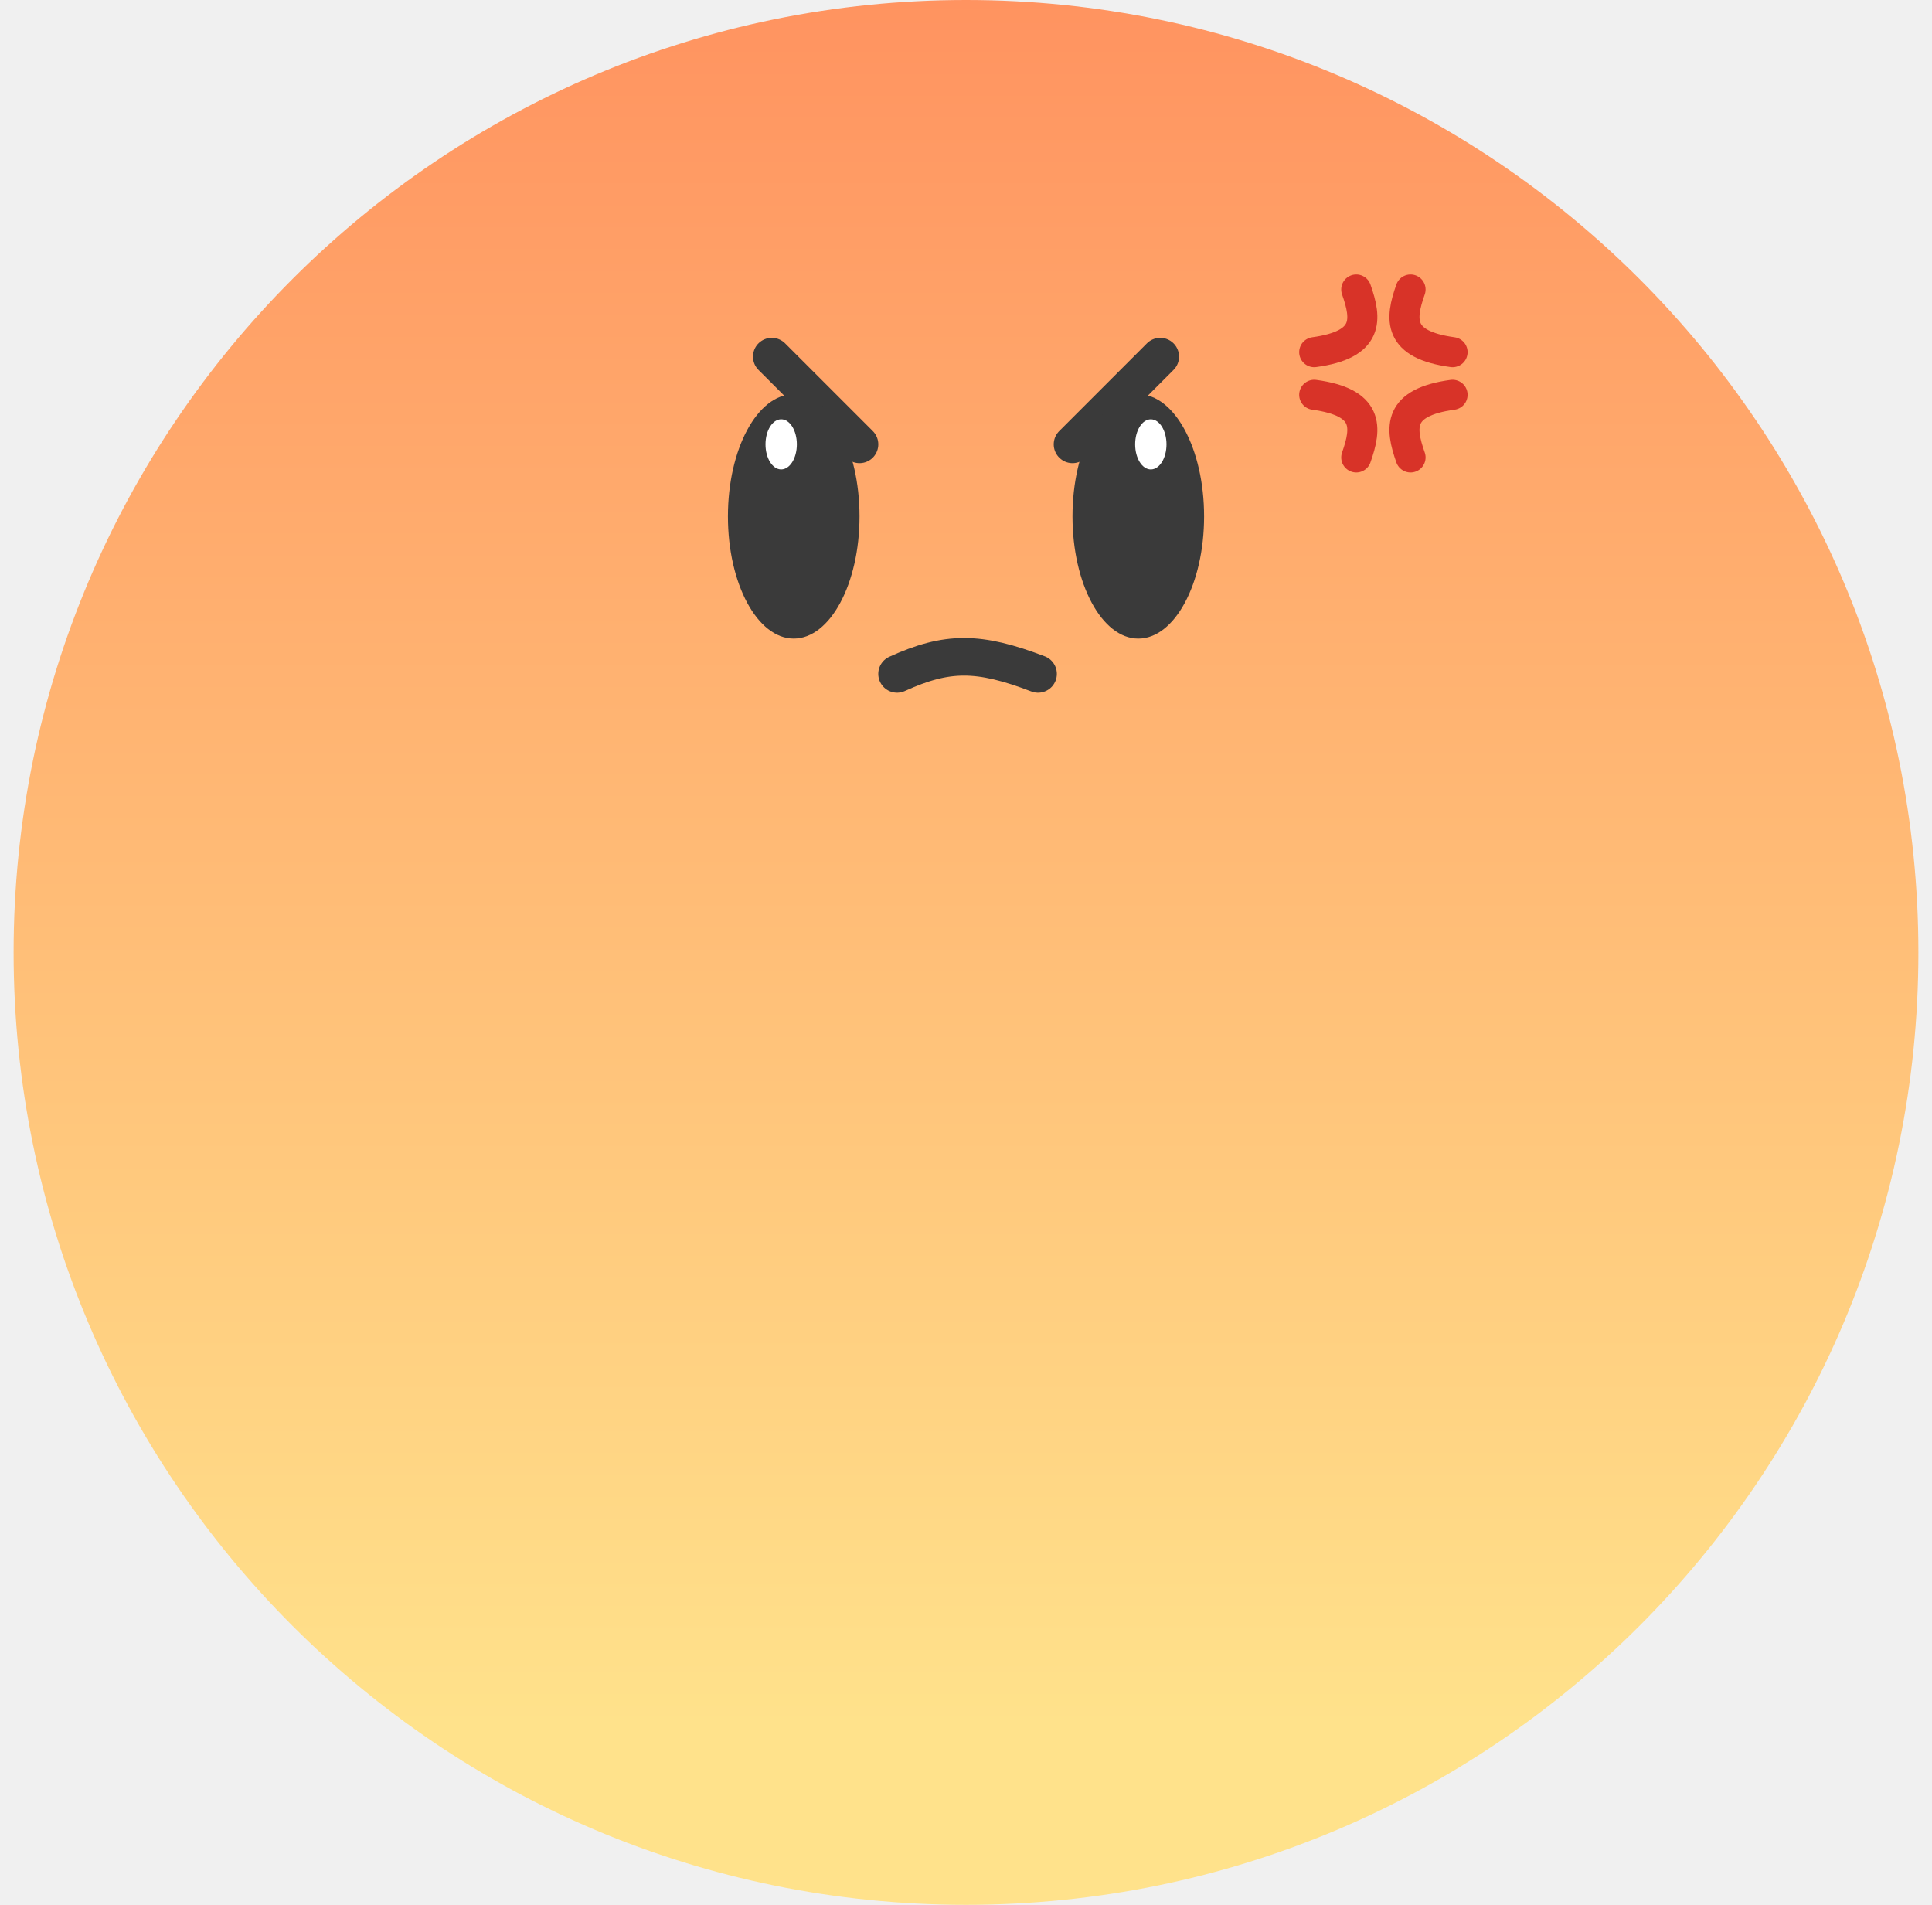
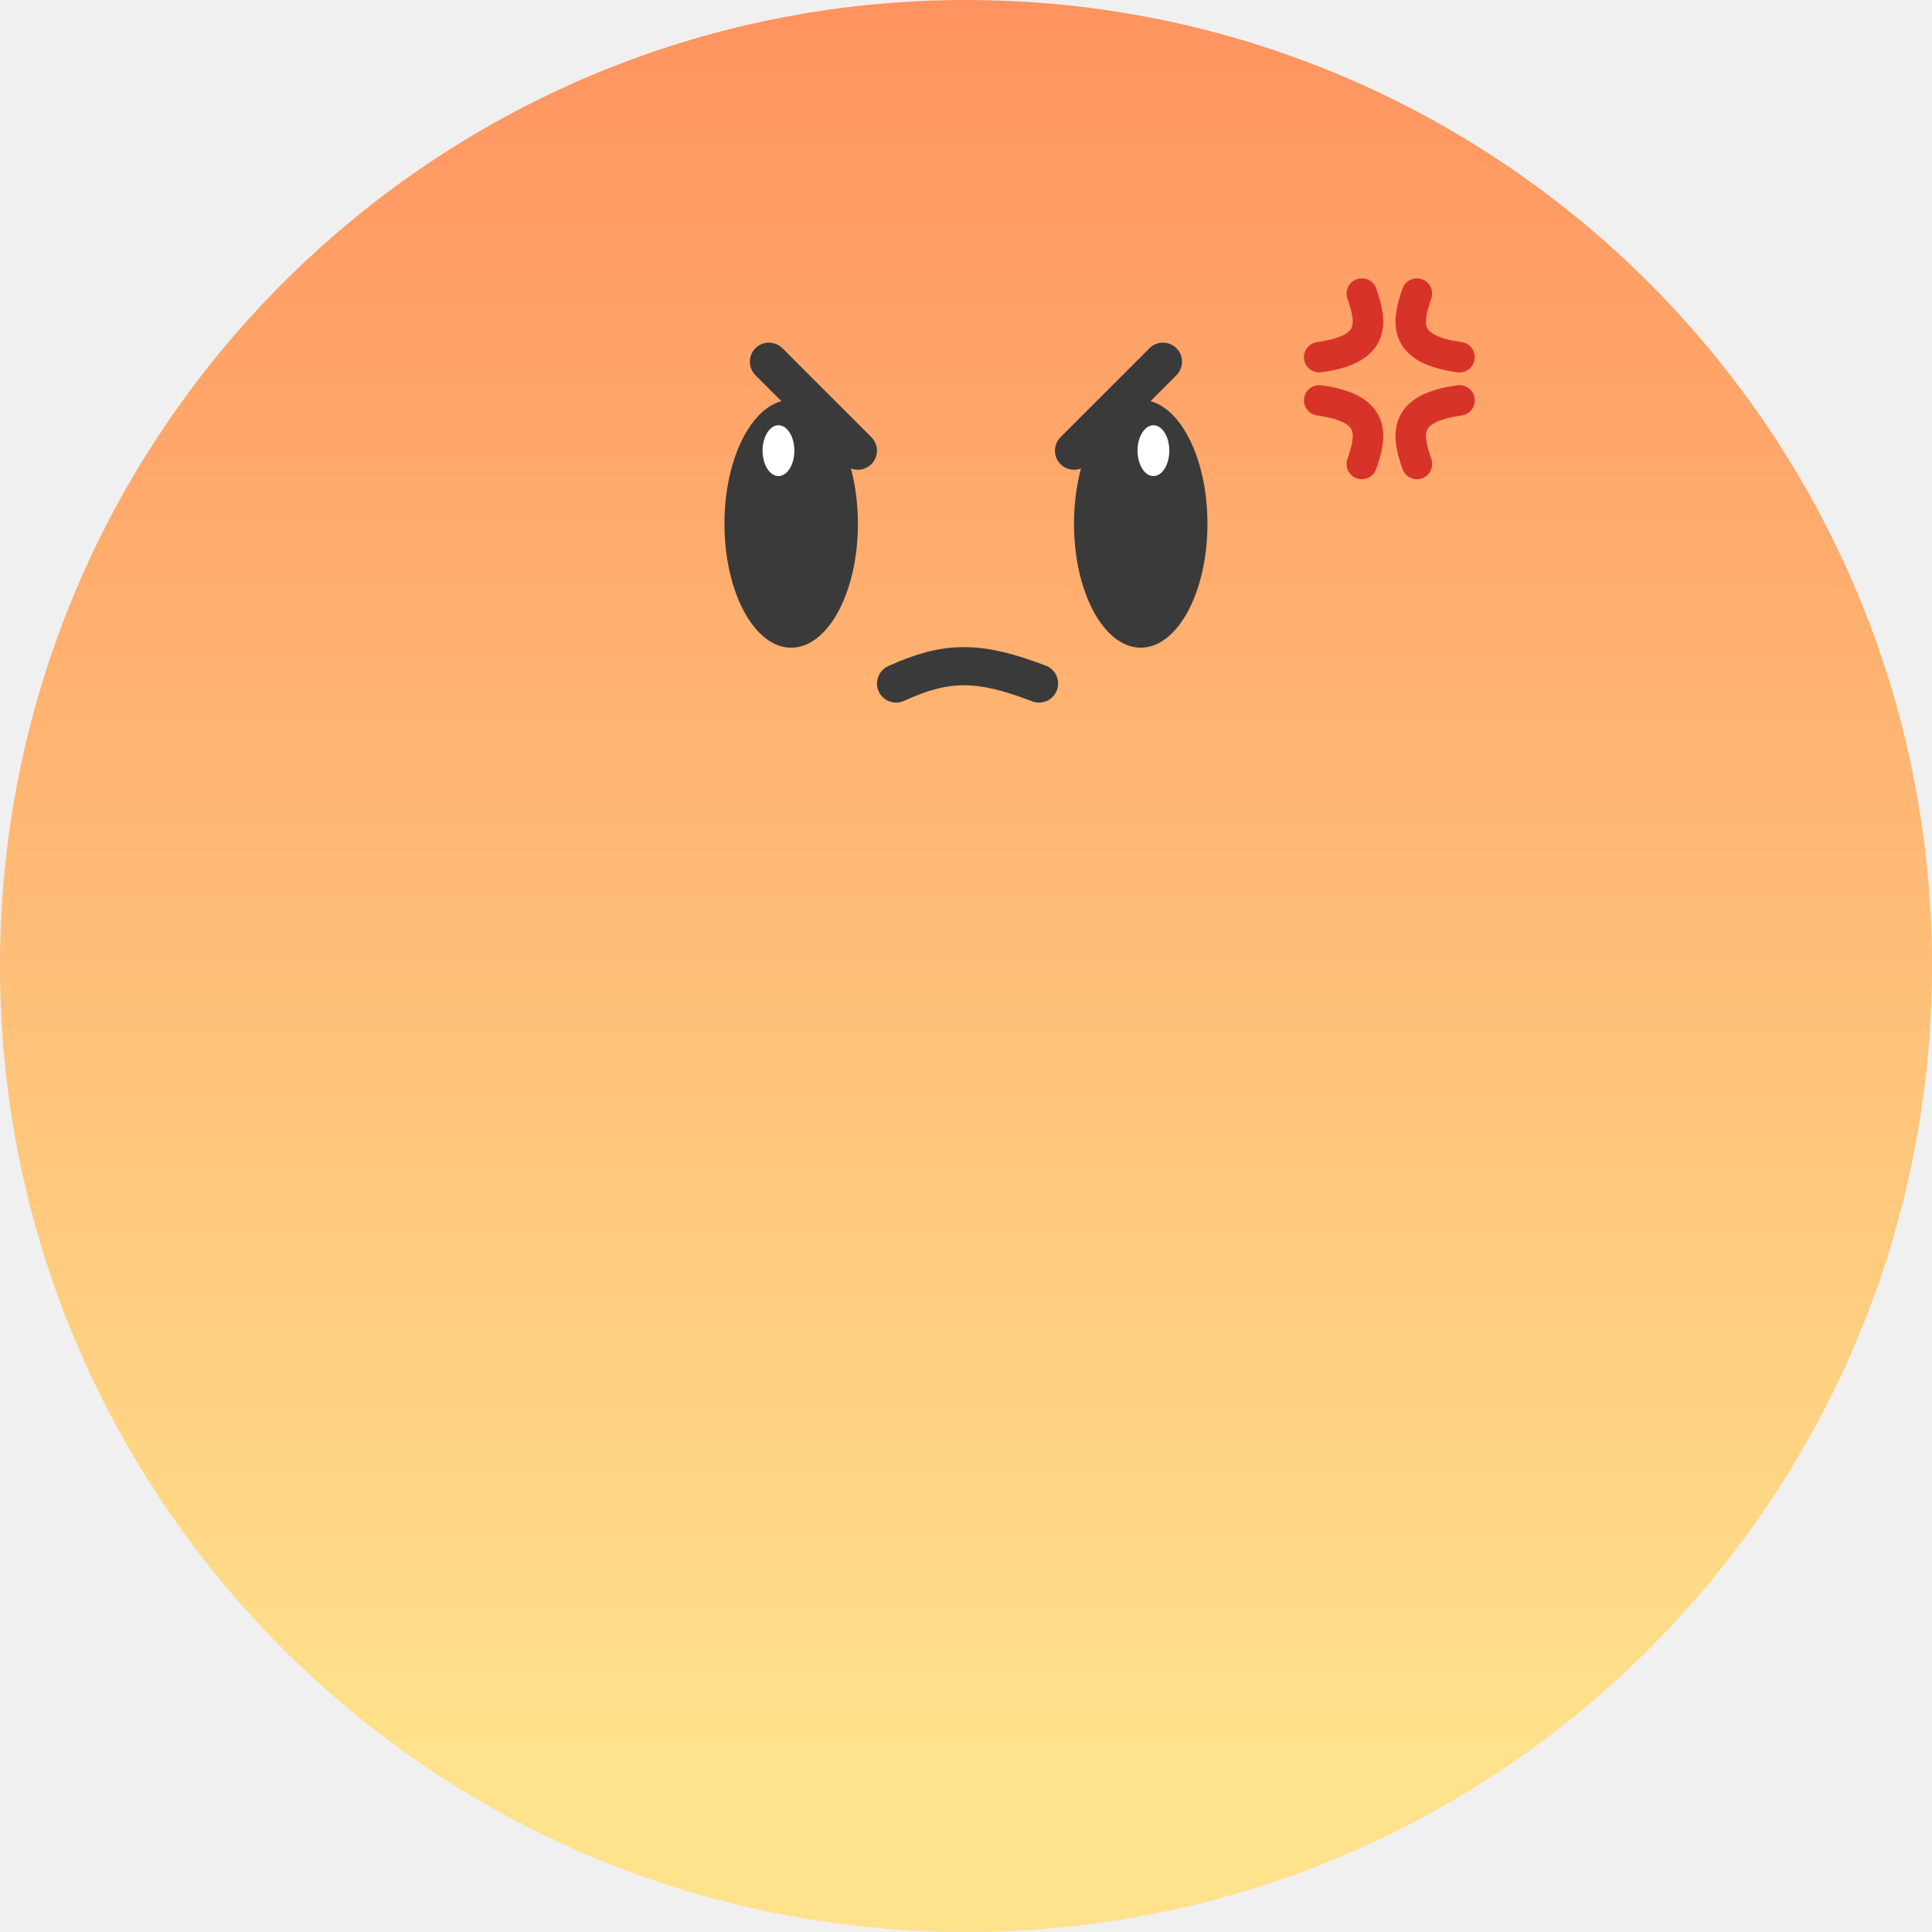
- <svg xmlns="http://www.w3.org/2000/svg" width="71" height="70" viewBox="0 0 71 70" fill="none">
-   <mask id="mask0_2956_7140" style="mask-type:alpha" maskUnits="userSpaceOnUse" x="0" y="0" width="71" height="70">
-     <circle cx="35.5" cy="35" r="35" fill="#FFE28B" />
+ <svg xmlns="http://www.w3.org/2000/svg" width="300" height="300" viewBox="0 0 300 300" fill="none">
+   <mask id="mask0_4609_23646" style="mask-type:alpha" maskUnits="userSpaceOnUse" x="0" y="0" width="300" height="300">
+     <circle cx="150" cy="150" r="150" fill="#FFE28B" />
  </mask>
-   <g mask="url(#mask0_2956_7140)">
-     <g filter="url(#filter0_d_2956_7140)">
-       <path d="M19.733 -1.43C24.696 -16.704 46.304 -16.704 51.267 -1.43C53.486 5.401 59.852 10.026 67.034 10.026C83.094 10.026 89.772 30.577 76.779 40.016C70.968 44.238 68.537 51.721 70.756 58.552C75.719 73.826 58.237 86.527 45.245 77.087C39.434 72.865 31.566 72.865 25.755 77.087C12.763 86.527 -4.719 73.826 0.244 58.552C2.463 51.721 0.032 44.238 -5.779 40.016C-18.772 30.577 -12.094 10.026 3.966 10.026C11.148 10.026 17.514 5.401 19.733 -1.43Z" fill="url(#paint0_linear_2956_7140)" />
+   <g mask="url(#mask0_4609_23646)">
+     <g filter="url(#filter0_d_4609_23646)">
+       <path d="M82.422 -6.129C103.691 -71.588 196.299 -71.588 217.568 -6.129V-6.129C227.08 23.146 254.361 42.966 285.142 42.966V42.966C353.97 42.966 382.588 131.042 326.904 171.498V171.498C302.002 189.591 291.582 221.661 301.094 250.935V250.935C322.363 316.395 247.441 370.829 191.758 330.373V330.373C166.855 312.28 133.135 312.28 108.233 330.372V330.372C52.549 370.829 -22.372 316.395 -1.103 250.935V250.935C8.409 221.661 -2.012 189.591 -26.914 171.498V171.498C-82.597 131.042 -53.98 42.966 14.849 42.966V42.966C45.63 42.966 72.91 23.146 82.422 -6.129V-6.129Z" fill="url(#paint0_linear_4609_23646)" />
    </g>
-     <path d="M28.363 13.106L31.586 16.329" stroke="#3A3A3A" stroke-width="1.382" stroke-linecap="round" />
-     <ellipse cx="29.169" cy="18.977" rx="2.418" ry="4.49" fill="#3A3A3A" />
-     <ellipse cx="28.708" cy="16.329" rx="0.576" ry="0.921" fill="white" />
-     <path d="M42.638 13.106L39.415 16.329" stroke="#3A3A3A" stroke-width="1.382" stroke-linecap="round" />
-     <ellipse cx="2.418" cy="4.49" rx="2.418" ry="4.49" transform="matrix(-1 0 0 1 44.2497 14.4874)" fill="#3A3A3A" />
-     <ellipse cx="0.576" cy="0.921" rx="0.576" ry="0.921" transform="matrix(-1 0 0 1 42.8682 15.4084)" fill="white" />
-     <path d="M32.967 24.765C34.809 23.928 35.96 23.928 38.148 24.765" stroke="#3A3A3A" stroke-width="1.382" stroke-linecap="round" />
-     <path d="M49.842 10.639C50.232 11.744 50.324 12.665 48.297 12.942" stroke="#D83328" stroke-width="1.105" stroke-linecap="round" />
-     <path d="M51.837 16.81C51.447 15.705 51.355 14.784 53.381 14.508" stroke="#D83328" stroke-width="1.105" stroke-linecap="round" />
-     <path d="M51.837 10.639C51.447 11.744 51.355 12.665 53.381 12.942" stroke="#D83328" stroke-width="1.105" stroke-linecap="round" />
-     <path d="M49.842 16.81C50.232 15.705 50.324 14.784 48.297 14.508" stroke="#D83328" stroke-width="1.105" stroke-linecap="round" />
+     <path d="M119.398 56.164L133.214 69.979" stroke="#3A3A3A" stroke-width="5.921" stroke-linecap="round" />
+     <ellipse cx="122.854" cy="81.329" rx="10.361" ry="19.243" fill="#3A3A3A" />
+     <ellipse cx="120.881" cy="69.978" rx="2.467" ry="3.947" fill="white" />
+     <path d="M180.586 56.164L166.771 69.979" stroke="#3A3A3A" stroke-width="5.921" stroke-linecap="round" />
+     <ellipse cx="10.361" cy="19.243" rx="10.361" ry="19.243" transform="matrix(-1 0 0 1 187.492 62.0859)" fill="#3A3A3A" />
+     <ellipse cx="2.467" cy="3.947" rx="2.467" ry="3.947" transform="matrix(-1 0 0 1 181.57 66.0312)" fill="white" />
+     <path d="M139.141 106.136C147.035 102.549 151.969 102.547 161.344 106.136" stroke="#3A3A3A" stroke-width="5.921" stroke-linecap="round" />
+     <path d="M211.462 45.594C213.134 50.331 213.529 54.279 204.844 55.463" stroke="#D83328" stroke-width="4.737" stroke-linecap="round" />
+     <path d="M220.015 72.043C218.342 67.306 217.948 63.358 226.633 62.173" stroke="#D83328" stroke-width="4.737" stroke-linecap="round" />
+     <path d="M220.015 45.594C218.342 50.331 217.948 54.279 226.633 55.463" stroke="#D83328" stroke-width="4.737" stroke-linecap="round" />
+     <path d="M211.462 72.043C213.134 67.306 213.529 63.358 204.844 62.173" stroke="#D83328" stroke-width="4.737" stroke-linecap="round" />
  </g>
  <defs>
-     <filter id="filter0_d_2956_7140" x="-14.486" y="-14.727" width="99.973" height="96.898" filterUnits="userSpaceOnUse" color-interpolation-filters="sRGB">
+     <filter id="filter0_d_4609_23646" x="-64.23" y="-63.117" width="428.453" height="415.277" filterUnits="userSpaceOnUse" color-interpolation-filters="sRGB">
      <feFlood flood-opacity="0" result="BackgroundImageFix" />
      <feColorMatrix in="SourceAlpha" type="matrix" values="0 0 0 0 0 0 0 0 0 0 0 0 0 0 0 0 0 0 127 0" result="hardAlpha" />
      <feOffset />
-       <feGaussianBlur stdDeviation="0.921" />
+       <feGaussianBlur stdDeviation="3.947" />
      <feComposite in2="hardAlpha" operator="out" />
      <feColorMatrix type="matrix" values="0 0 0 0 1 0 0 0 0 0.943 0 0 0 0 0.773 0 0 0 1 0" />
-       <feBlend mode="normal" in2="BackgroundImageFix" result="effect1_dropShadow_2956_7140" />
-       <feBlend mode="normal" in="SourceGraphic" in2="effect1_dropShadow_2956_7140" result="shape" />
+       <feBlend mode="normal" in2="BackgroundImageFix" result="effect1_dropShadow_4609_23646" />
+       <feBlend mode="normal" in="SourceGraphic" in2="effect1_dropShadow_4609_23646" result="shape" />
    </filter>
-     <linearGradient id="paint0_linear_2956_7140" x1="35.5" y1="63.445" x2="35.5" y2="-49.956" gradientUnits="userSpaceOnUse">
+     <linearGradient id="paint0_linear_4609_23646" x1="149.995" y1="271.905" x2="149.995" y2="-214.098" gradientUnits="userSpaceOnUse">
      <stop stop-color="#FFE28B" />
      <stop offset="1" stop-color="#FF553E" />
    </linearGradient>
  </defs>
</svg>
